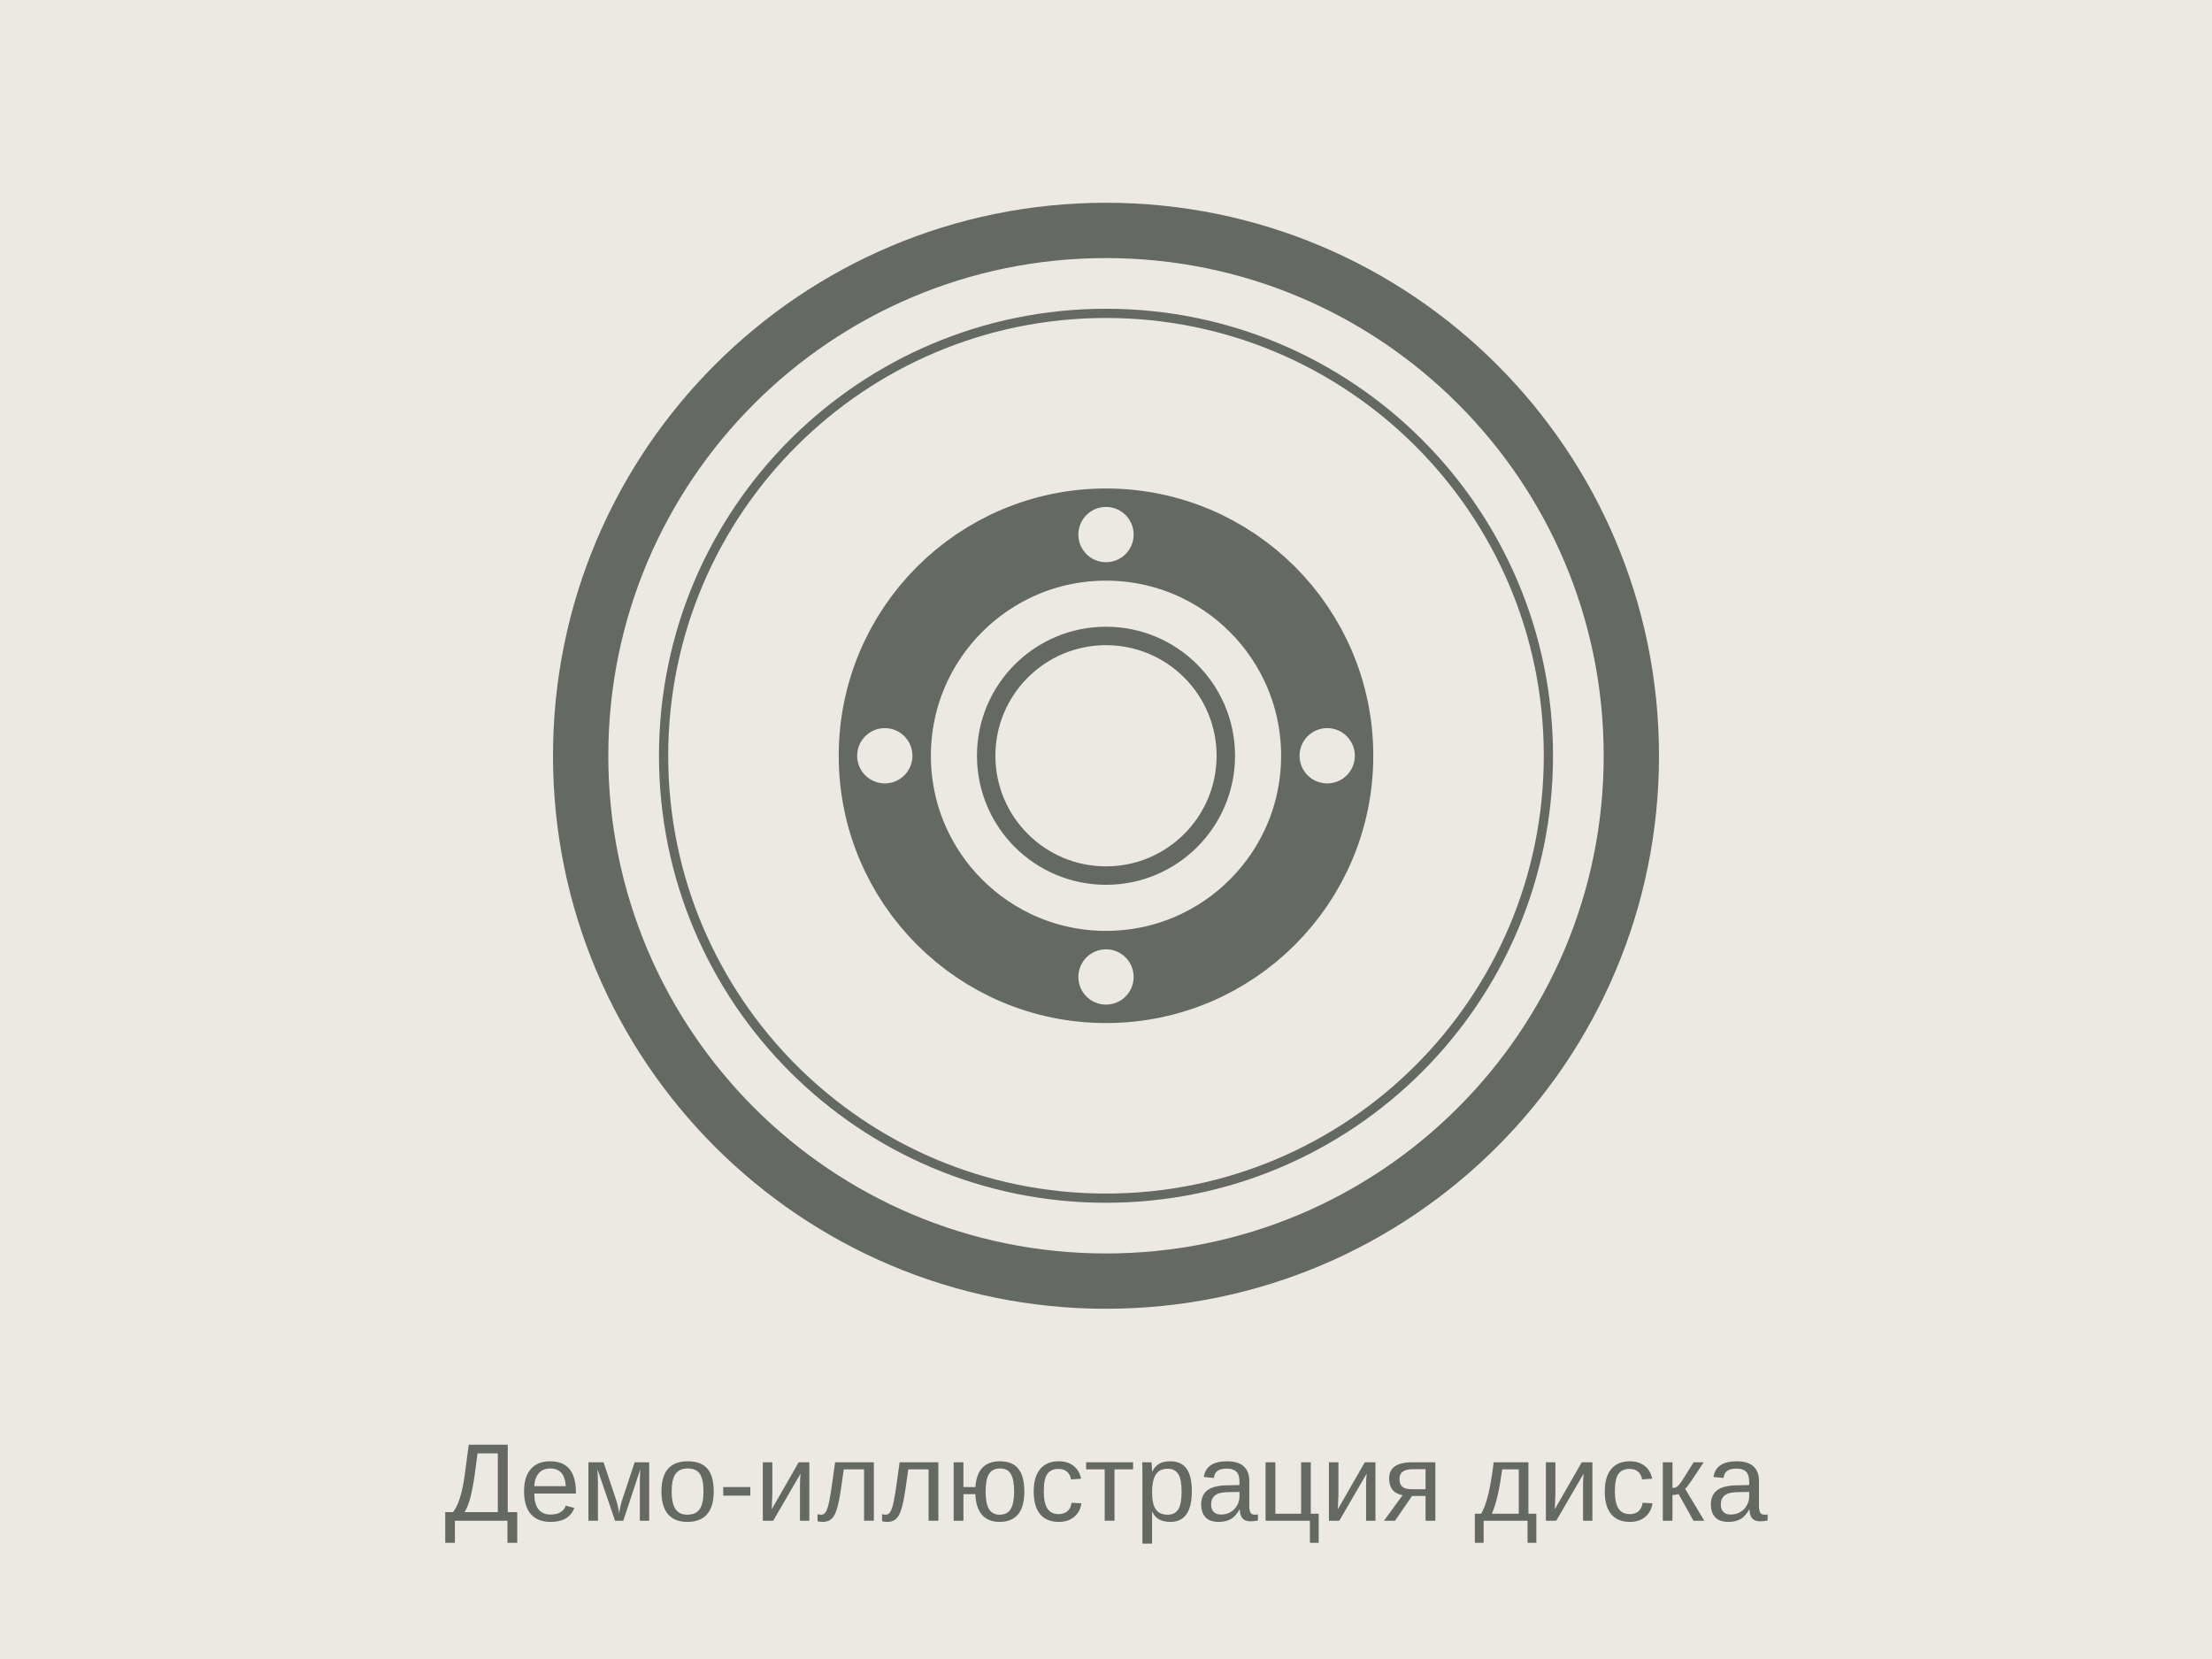
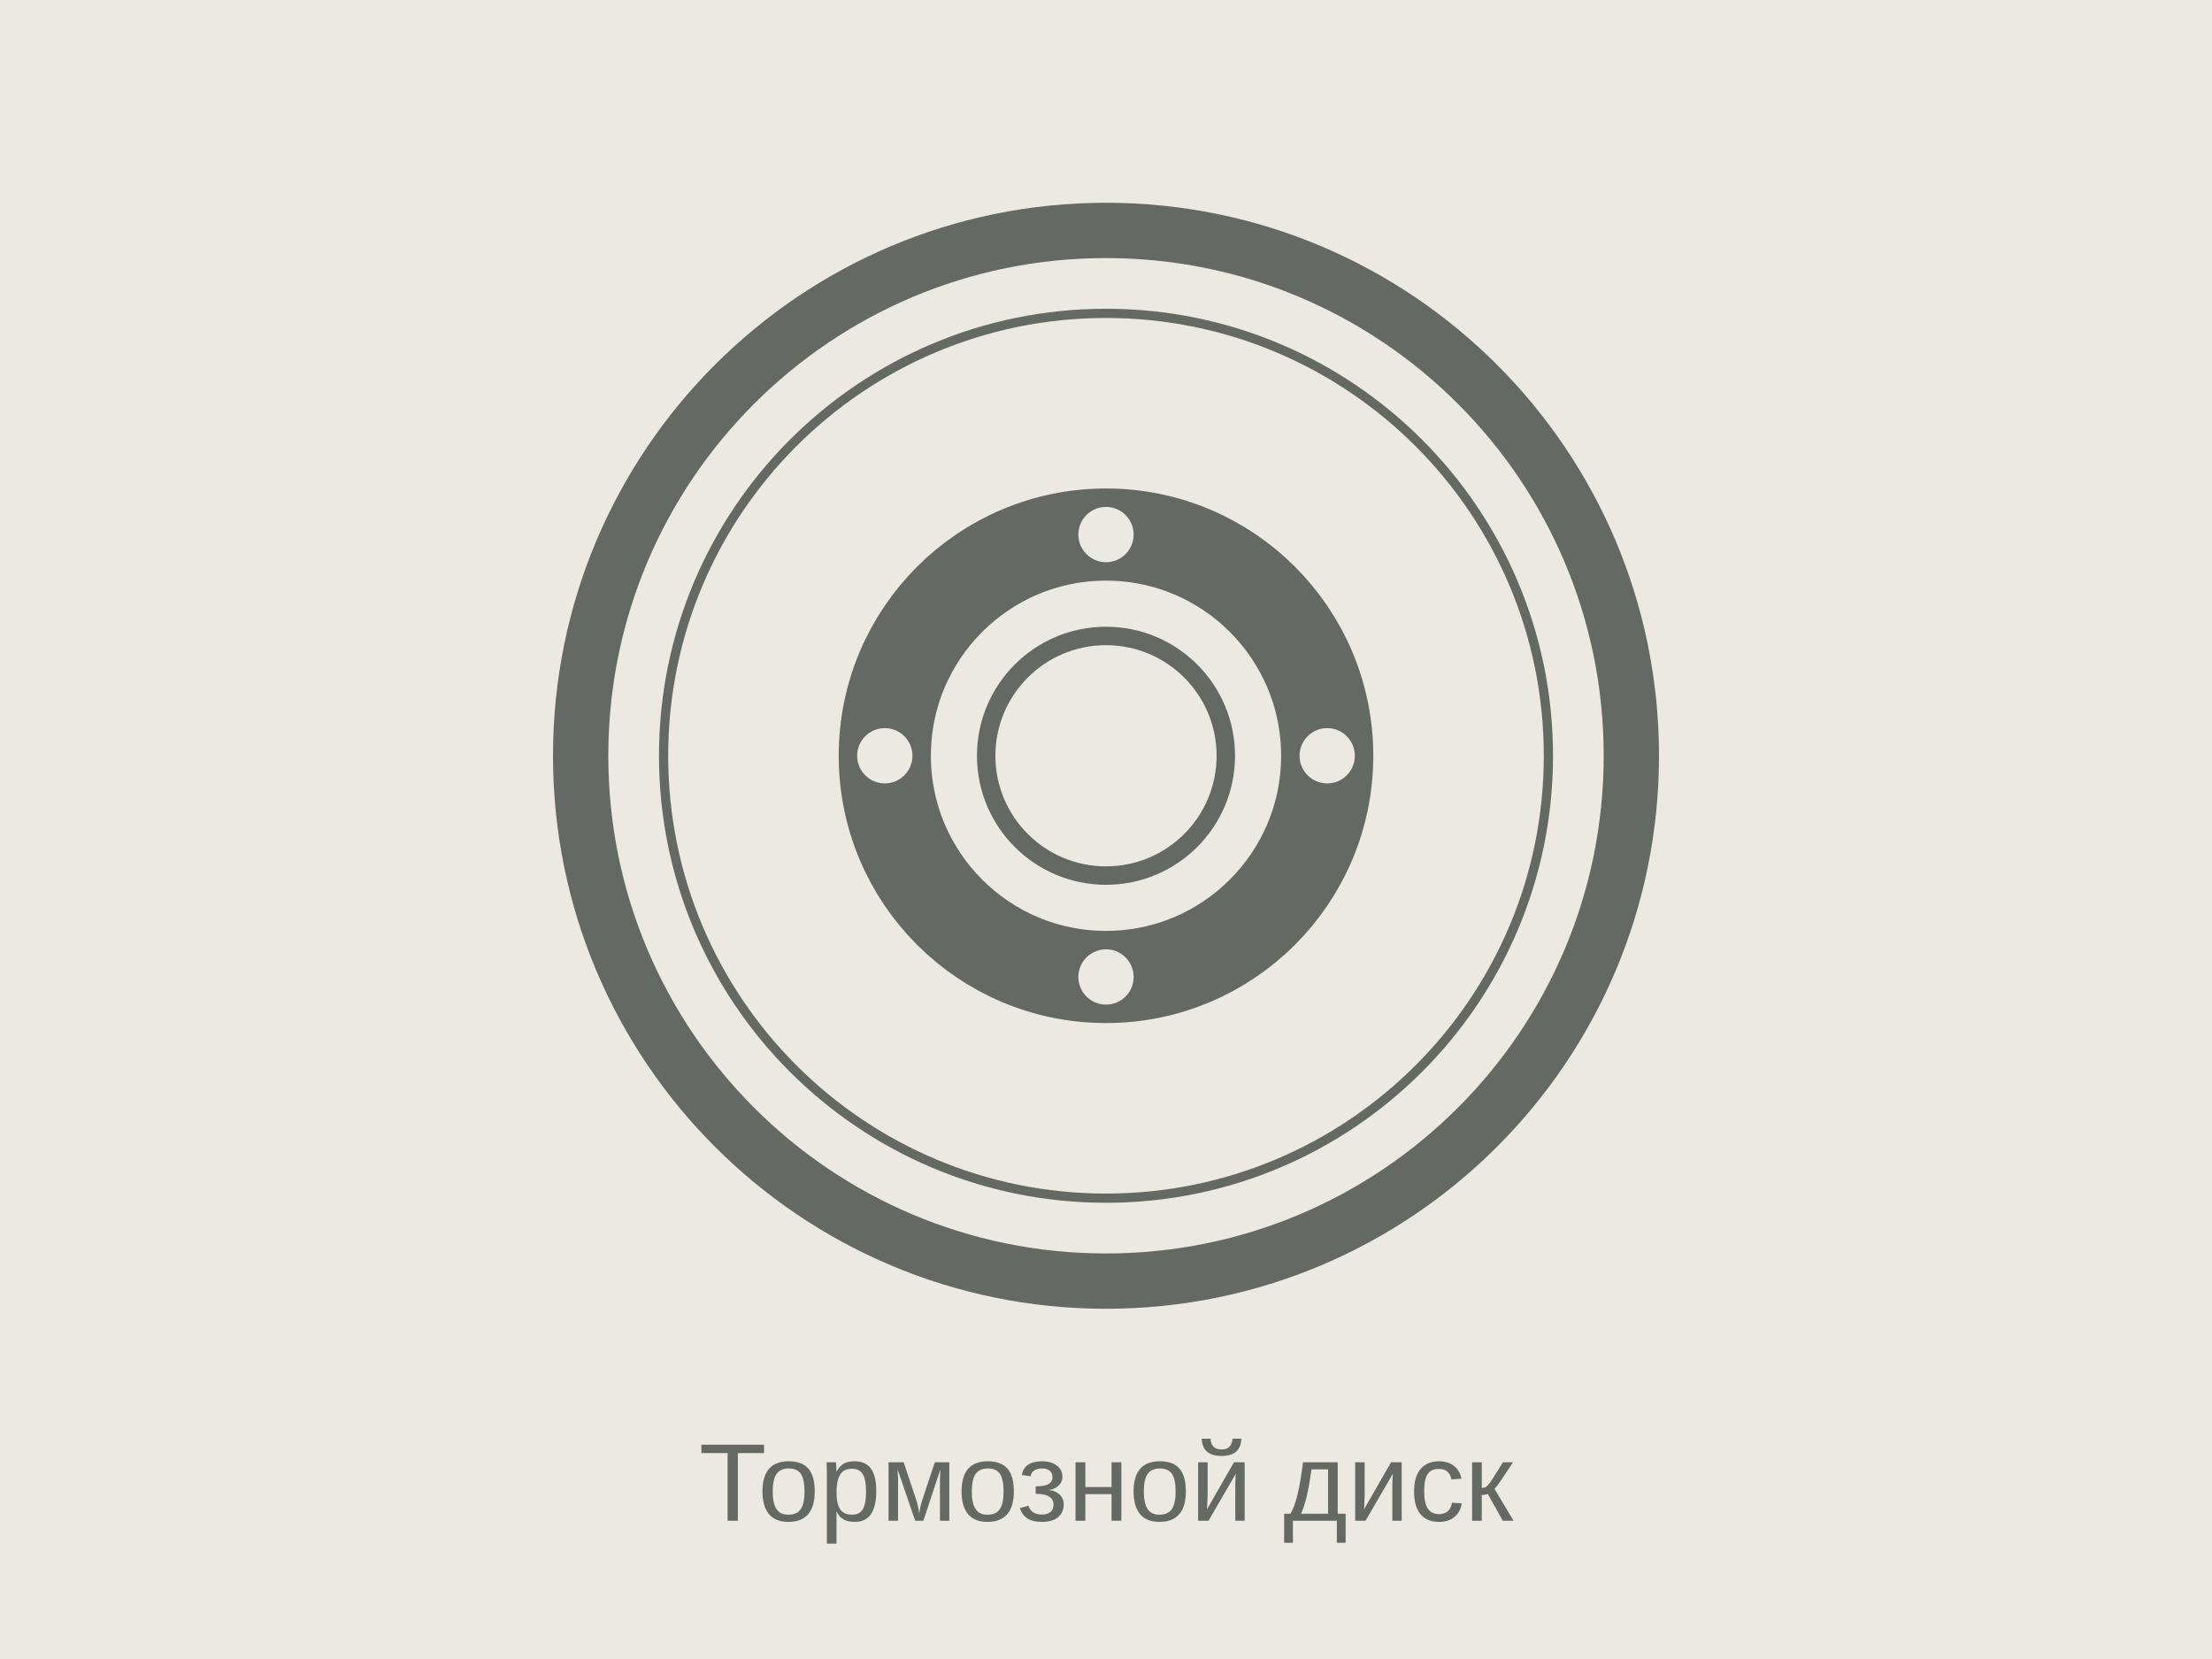
<svg xmlns="http://www.w3.org/2000/svg" width="240" height="180" viewBox="0 0 240 180">
  <rect width="240" height="180" fill="#ebe9e2" />
  <g fill="none" stroke="#646963">
    <circle cx="120" cy="82" r="57" stroke-width="6" />
    <circle cx="120" cy="82" r="48" stroke-width="1" />
    <circle cx="120" cy="82" r="24" stroke-width="10" />
    <circle cx="120" cy="82" r="13" stroke-width="2" />
  </g>
  <g fill="#ebe9e2">
    <circle cx="120" cy="58" r="3" />
    <circle cx="144" cy="82" r="3" />
    <circle cx="120" cy="106" r="3" />
    <circle cx="96" cy="82" r="3" />
  </g>
-   <text x="120" y="165" font-family="Arial,sans-serif" font-size="12" fill="#646963" text-anchor="middle">Демо-иллюстрация диска</text>
+   <text x="120" y="165" font-family="Arial,sans-serif" font-size="12" fill="#646963" text-anchor="middle">Тормозной диск</text>
</svg>
